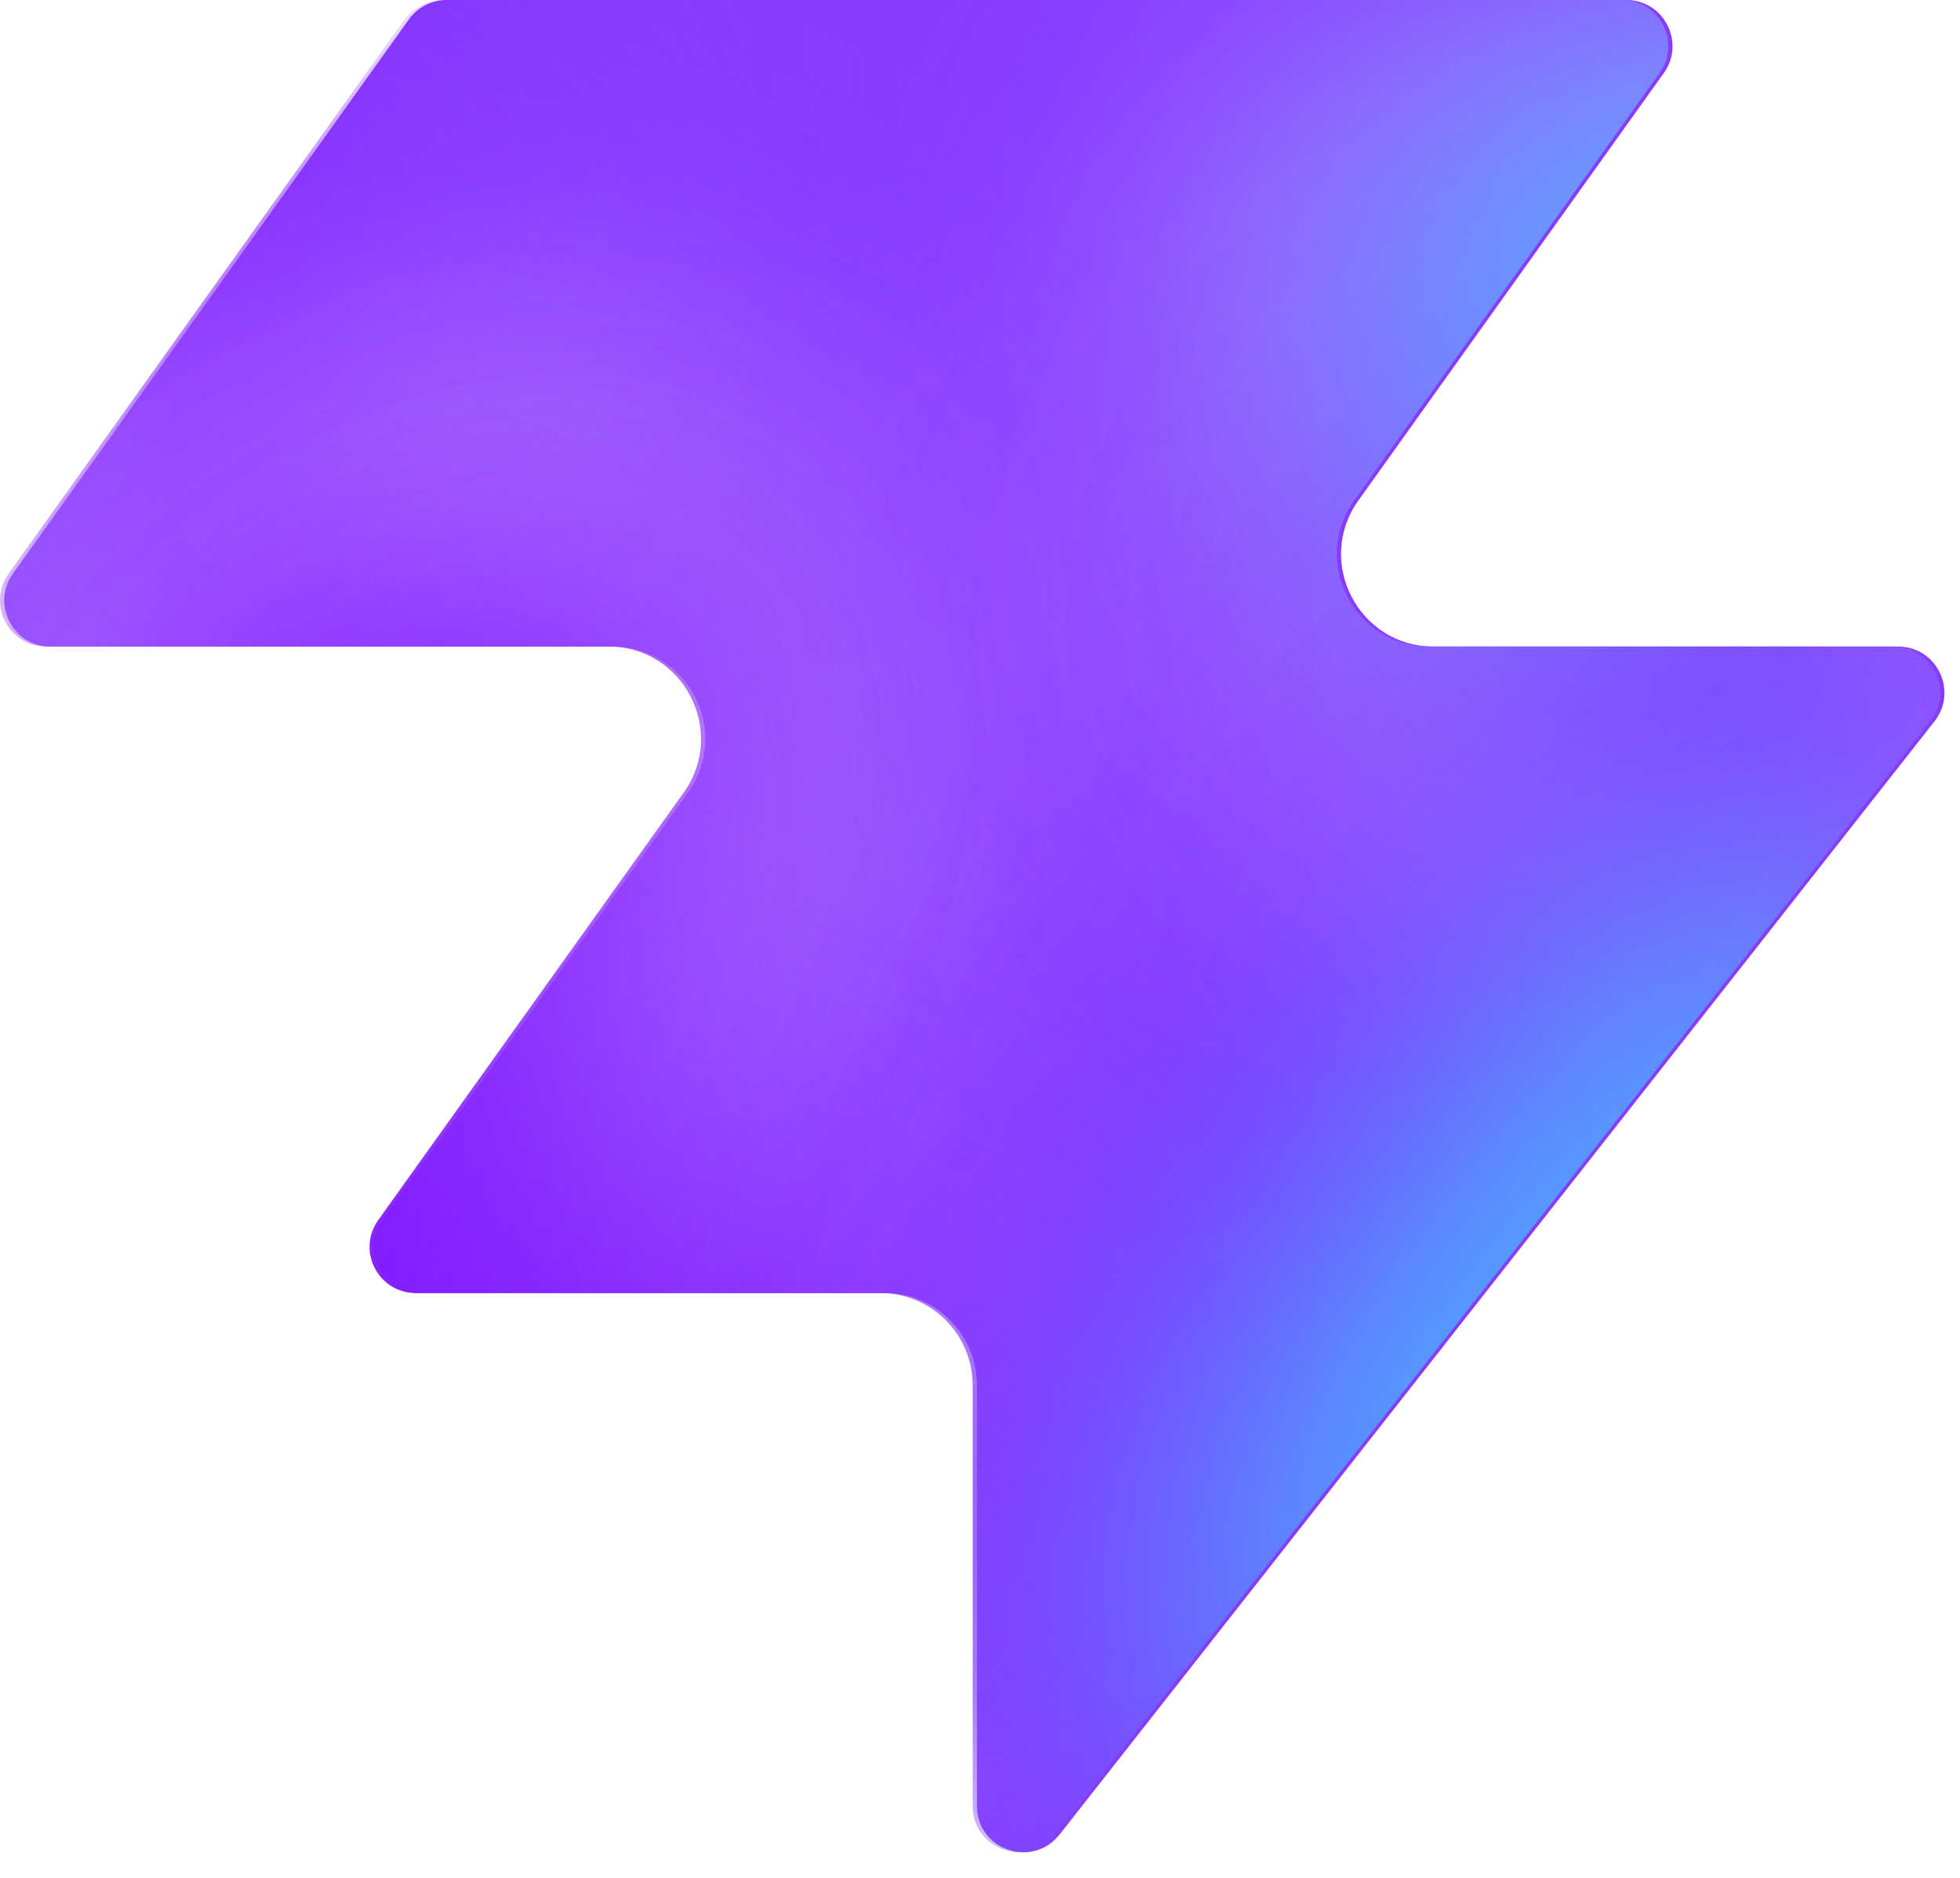
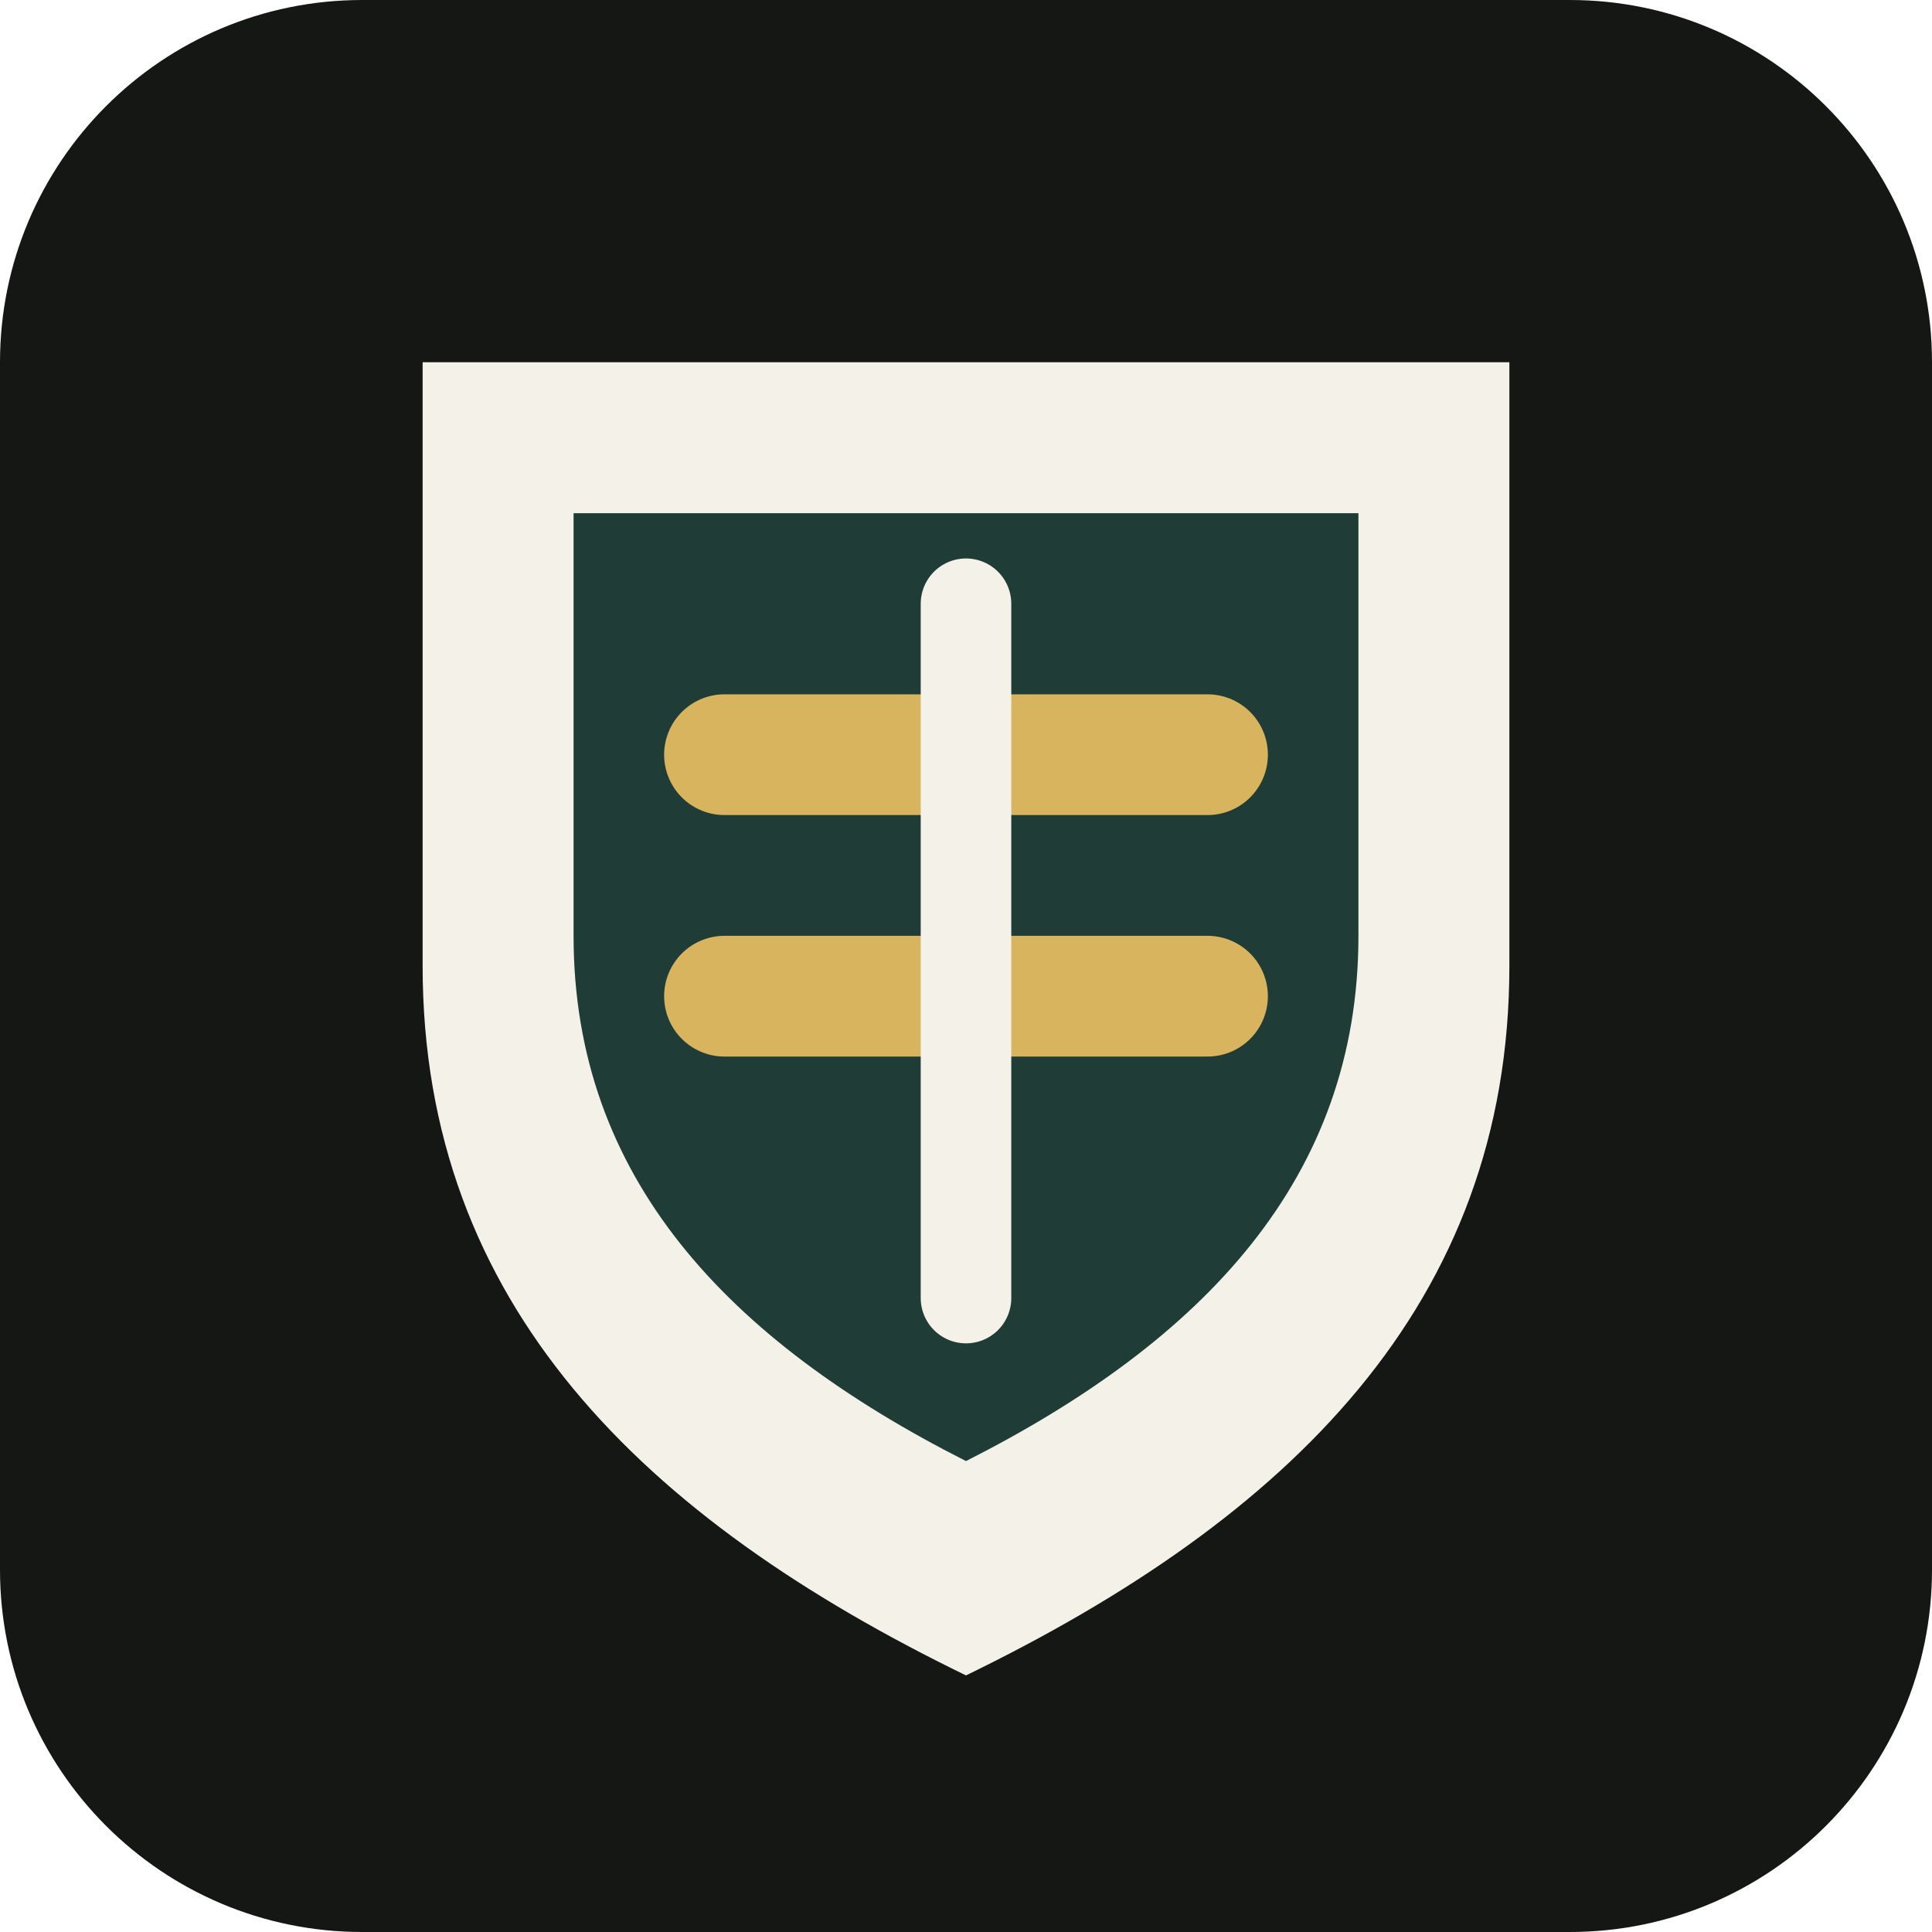
- <svg xmlns="http://www.w3.org/2000/svg" width="48" height="46" fill="none" viewBox="0 0 48 46">
-   <path fill="#863bff" d="M25.946 44.938c-.664.845-2.021.375-2.021-.698V33.937a2.26 2.26 0 0 0-2.262-2.262H10.287c-.92 0-1.456-1.04-.92-1.788l7.48-10.471c1.07-1.497 0-3.578-1.842-3.578H1.237c-.92 0-1.456-1.04-.92-1.788L10.013.474c.214-.297.556-.474.92-.474h28.894c.92 0 1.456 1.04.92 1.788l-7.48 10.471c-1.07 1.498 0 3.579 1.842 3.579h11.377c.943 0 1.473 1.088.89 1.83L25.947 44.94z" style="fill:#863bff;fill:color(display-p3 .525 .23 1);fill-opacity:1" />
-   <mask id="a" width="48" height="46" x="0" y="0" maskUnits="userSpaceOnUse" style="mask-type:alpha">
-     <path fill="#000" d="M25.842 44.938c-.664.844-2.021.375-2.021-.698V33.937a2.26 2.26 0 0 0-2.262-2.262H10.183c-.92 0-1.456-1.04-.92-1.788l7.48-10.471c1.07-1.498 0-3.579-1.842-3.579H1.133c-.92 0-1.456-1.04-.92-1.787L9.91.473c.214-.297.556-.474.92-.474h28.894c.92 0 1.456 1.04.92 1.788l-7.48 10.471c-1.07 1.498 0 3.578 1.842 3.578h11.377c.943 0 1.473 1.088.89 1.832L25.843 44.94z" style="fill:#000;fill-opacity:1" />
-   </mask>
-   <g mask="url(#a)">
-     <g filter="url(#b)">
-       <ellipse cx="5.508" cy="14.704" fill="#ede6ff" rx="5.508" ry="14.704" style="fill:#ede6ff;fill:color(display-p3 .927 .903 1);fill-opacity:1" transform="matrix(.00324 1 1 -.00324 -4.47 31.516)" />
-     </g>
-     <g filter="url(#c)">
-       <ellipse cx="10.399" cy="29.851" fill="#ede6ff" rx="10.399" ry="29.851" style="fill:#ede6ff;fill:color(display-p3 .927 .903 1);fill-opacity:1" transform="matrix(.00324 1 1 -.00324 -39.328 7.883)" />
-     </g>
-     <g filter="url(#d)">
-       <ellipse cx="5.508" cy="30.487" fill="#7e14ff" rx="5.508" ry="30.487" style="fill:#7e14ff;fill:color(display-p3 .492 .077 1);fill-opacity:1" transform="rotate(89.814 -25.913 -14.639)scale(1 -1)" />
-     </g>
-     <g filter="url(#e)">
-       <ellipse cx="5.508" cy="30.599" fill="#7e14ff" rx="5.508" ry="30.599" style="fill:#7e14ff;fill:color(display-p3 .492 .077 1);fill-opacity:1" transform="rotate(89.814 -32.644 -3.334)scale(1 -1)" />
-     </g>
-     <g filter="url(#f)">
-       <ellipse cx="5.508" cy="30.599" fill="#7e14ff" rx="5.508" ry="30.599" style="fill:#7e14ff;fill:color(display-p3 .492 .077 1);fill-opacity:1" transform="matrix(.00324 1 1 -.00324 -34.34 30.47)" />
-     </g>
-     <g filter="url(#g)">
-       <ellipse cx="14.072" cy="22.078" fill="#ede6ff" rx="14.072" ry="22.078" style="fill:#ede6ff;fill:color(display-p3 .927 .903 1);fill-opacity:1" transform="rotate(93.35 24.506 48.493)scale(-1 1)" />
-     </g>
-     <g filter="url(#h)">
-       <ellipse cx="3.47" cy="21.501" fill="#7e14ff" rx="3.47" ry="21.501" style="fill:#7e14ff;fill:color(display-p3 .492 .077 1);fill-opacity:1" transform="rotate(89.009 28.708 47.59)scale(-1 1)" />
-     </g>
-     <g filter="url(#i)">
-       <ellipse cx="3.47" cy="21.501" fill="#7e14ff" rx="3.47" ry="21.501" style="fill:#7e14ff;fill:color(display-p3 .492 .077 1);fill-opacity:1" transform="rotate(89.009 28.708 47.59)scale(-1 1)" />
-     </g>
-     <g filter="url(#j)">
-       <ellipse cx=".387" cy="8.972" fill="#7e14ff" rx="4.407" ry="29.108" style="fill:#7e14ff;fill:color(display-p3 .492 .077 1);fill-opacity:1" transform="rotate(39.51 .387 8.972)" />
-     </g>
-     <g filter="url(#k)">
-       <ellipse cx="47.523" cy="-6.092" fill="#7e14ff" rx="4.407" ry="29.108" style="fill:#7e14ff;fill:color(display-p3 .492 .077 1);fill-opacity:1" transform="rotate(37.892 47.523 -6.092)" />
-     </g>
-     <g filter="url(#l)">
-       <ellipse cx="41.412" cy="6.333" fill="#47bfff" rx="5.971" ry="9.665" style="fill:#47bfff;fill:color(display-p3 .28 .748 1);fill-opacity:1" transform="rotate(37.892 41.412 6.333)" />
-     </g>
-     <g filter="url(#m)">
-       <ellipse cx="-1.879" cy="38.332" fill="#7e14ff" rx="4.407" ry="29.108" style="fill:#7e14ff;fill:color(display-p3 .492 .077 1);fill-opacity:1" transform="rotate(37.892 -1.88 38.332)" />
-     </g>
-     <g filter="url(#n)">
-       <ellipse cx="-1.879" cy="38.332" fill="#7e14ff" rx="4.407" ry="29.108" style="fill:#7e14ff;fill:color(display-p3 .492 .077 1);fill-opacity:1" transform="rotate(37.892 -1.88 38.332)" />
-     </g>
-     <g filter="url(#o)">
-       <ellipse cx="35.651" cy="29.907" fill="#7e14ff" rx="4.407" ry="29.108" style="fill:#7e14ff;fill:color(display-p3 .492 .077 1);fill-opacity:1" transform="rotate(37.892 35.651 29.907)" />
-     </g>
-     <g filter="url(#p)">
-       <ellipse cx="38.418" cy="32.4" fill="#47bfff" rx="5.971" ry="15.297" style="fill:#47bfff;fill:color(display-p3 .28 .748 1);fill-opacity:1" transform="rotate(37.892 38.418 32.4)" />
-     </g>
-   </g>
-   <defs>
-     <filter id="b" width="60.045" height="41.654" x="-19.77" y="16.149" color-interpolation-filters="sRGB" filterUnits="userSpaceOnUse">
-       <feFlood flood-opacity="0" result="BackgroundImageFix" />
-       <feBlend in="SourceGraphic" in2="BackgroundImageFix" result="shape" />
-       <feGaussianBlur result="effect1_foregroundBlur_2002_17158" stdDeviation="7.659" />
-     </filter>
-     <filter id="c" width="90.34" height="51.437" x="-54.613" y="-7.533" color-interpolation-filters="sRGB" filterUnits="userSpaceOnUse">
-       <feFlood flood-opacity="0" result="BackgroundImageFix" />
-       <feBlend in="SourceGraphic" in2="BackgroundImageFix" result="shape" />
-       <feGaussianBlur result="effect1_foregroundBlur_2002_17158" stdDeviation="7.659" />
-     </filter>
-     <filter id="d" width="79.355" height="29.4" x="-49.64" y="2.03" color-interpolation-filters="sRGB" filterUnits="userSpaceOnUse">
-       <feFlood flood-opacity="0" result="BackgroundImageFix" />
-       <feBlend in="SourceGraphic" in2="BackgroundImageFix" result="shape" />
-       <feGaussianBlur result="effect1_foregroundBlur_2002_17158" stdDeviation="4.596" />
-     </filter>
-     <filter id="e" width="79.579" height="29.4" x="-45.045" y="20.029" color-interpolation-filters="sRGB" filterUnits="userSpaceOnUse">
-       <feFlood flood-opacity="0" result="BackgroundImageFix" />
-       <feBlend in="SourceGraphic" in2="BackgroundImageFix" result="shape" />
-       <feGaussianBlur result="effect1_foregroundBlur_2002_17158" stdDeviation="4.596" />
-     </filter>
-     <filter id="f" width="79.579" height="29.4" x="-43.513" y="21.178" color-interpolation-filters="sRGB" filterUnits="userSpaceOnUse">
-       <feFlood flood-opacity="0" result="BackgroundImageFix" />
-       <feBlend in="SourceGraphic" in2="BackgroundImageFix" result="shape" />
-       <feGaussianBlur result="effect1_foregroundBlur_2002_17158" stdDeviation="4.596" />
-     </filter>
-     <filter id="g" width="74.749" height="58.852" x="15.756" y="-17.901" color-interpolation-filters="sRGB" filterUnits="userSpaceOnUse">
-       <feFlood flood-opacity="0" result="BackgroundImageFix" />
-       <feBlend in="SourceGraphic" in2="BackgroundImageFix" result="shape" />
-       <feGaussianBlur result="effect1_foregroundBlur_2002_17158" stdDeviation="7.659" />
-     </filter>
-     <filter id="h" width="61.377" height="25.362" x="23.548" y="2.284" color-interpolation-filters="sRGB" filterUnits="userSpaceOnUse">
-       <feFlood flood-opacity="0" result="BackgroundImageFix" />
-       <feBlend in="SourceGraphic" in2="BackgroundImageFix" result="shape" />
-       <feGaussianBlur result="effect1_foregroundBlur_2002_17158" stdDeviation="4.596" />
-     </filter>
-     <filter id="i" width="61.377" height="25.362" x="23.548" y="2.284" color-interpolation-filters="sRGB" filterUnits="userSpaceOnUse">
-       <feFlood flood-opacity="0" result="BackgroundImageFix" />
-       <feBlend in="SourceGraphic" in2="BackgroundImageFix" result="shape" />
-       <feGaussianBlur result="effect1_foregroundBlur_2002_17158" stdDeviation="4.596" />
-     </filter>
-     <filter id="j" width="56.045" height="63.649" x="-27.636" y="-22.853" color-interpolation-filters="sRGB" filterUnits="userSpaceOnUse">
-       <feFlood flood-opacity="0" result="BackgroundImageFix" />
-       <feBlend in="SourceGraphic" in2="BackgroundImageFix" result="shape" />
-       <feGaussianBlur result="effect1_foregroundBlur_2002_17158" stdDeviation="4.596" />
-     </filter>
-     <filter id="k" width="54.814" height="64.646" x="20.116" y="-38.415" color-interpolation-filters="sRGB" filterUnits="userSpaceOnUse">
-       <feFlood flood-opacity="0" result="BackgroundImageFix" />
-       <feBlend in="SourceGraphic" in2="BackgroundImageFix" result="shape" />
-       <feGaussianBlur result="effect1_foregroundBlur_2002_17158" stdDeviation="4.596" />
-     </filter>
-     <filter id="l" width="33.541" height="35.313" x="24.641" y="-11.323" color-interpolation-filters="sRGB" filterUnits="userSpaceOnUse">
-       <feFlood flood-opacity="0" result="BackgroundImageFix" />
-       <feBlend in="SourceGraphic" in2="BackgroundImageFix" result="shape" />
-       <feGaussianBlur result="effect1_foregroundBlur_2002_17158" stdDeviation="4.596" />
-     </filter>
-     <filter id="m" width="54.814" height="64.646" x="-29.286" y="6.009" color-interpolation-filters="sRGB" filterUnits="userSpaceOnUse">
-       <feFlood flood-opacity="0" result="BackgroundImageFix" />
-       <feBlend in="SourceGraphic" in2="BackgroundImageFix" result="shape" />
-       <feGaussianBlur result="effect1_foregroundBlur_2002_17158" stdDeviation="4.596" />
-     </filter>
-     <filter id="n" width="54.814" height="64.646" x="-29.286" y="6.009" color-interpolation-filters="sRGB" filterUnits="userSpaceOnUse">
-       <feFlood flood-opacity="0" result="BackgroundImageFix" />
-       <feBlend in="SourceGraphic" in2="BackgroundImageFix" result="shape" />
-       <feGaussianBlur result="effect1_foregroundBlur_2002_17158" stdDeviation="4.596" />
-     </filter>
-     <filter id="o" width="54.814" height="64.646" x="8.244" y="-2.416" color-interpolation-filters="sRGB" filterUnits="userSpaceOnUse">
-       <feFlood flood-opacity="0" result="BackgroundImageFix" />
-       <feBlend in="SourceGraphic" in2="BackgroundImageFix" result="shape" />
-       <feGaussianBlur result="effect1_foregroundBlur_2002_17158" stdDeviation="4.596" />
-     </filter>
-     <filter id="p" width="39.409" height="43.623" x="18.713" y="10.588" color-interpolation-filters="sRGB" filterUnits="userSpaceOnUse">
-       <feFlood flood-opacity="0" result="BackgroundImageFix" />
-       <feBlend in="SourceGraphic" in2="BackgroundImageFix" result="shape" />
-       <feGaussianBlur result="effect1_foregroundBlur_2002_17158" stdDeviation="4.596" />
-     </filter>
-   </defs>
+ <svg xmlns="http://www.w3.org/2000/svg" viewBox="0 0 64 64" role="img" aria-labelledby="title desc">
+   <rect width="64" height="64" rx="12" fill="#141713" />
+   <path d="M14 12h36v20c0 11.2-7.3 18.3-18 23.5C21.3 50.3 14 43.2 14 32V12z" fill="#f4f1e8" />
+   <path d="M19 17h26v14c0 8-5.1 13.4-13 17.4C24.1 44.4 19 39 19 31V17z" fill="#1f3d36" />
+   <path d="M24 25h16" stroke="#d9b45f" stroke-width="4" stroke-linecap="round" />
+   <path d="M24 33h16" stroke="#d9b45f" stroke-width="4" stroke-linecap="round" />
+   <path d="M32 20v23" stroke="#f4f1e8" stroke-width="3" stroke-linecap="round" />
</svg>
